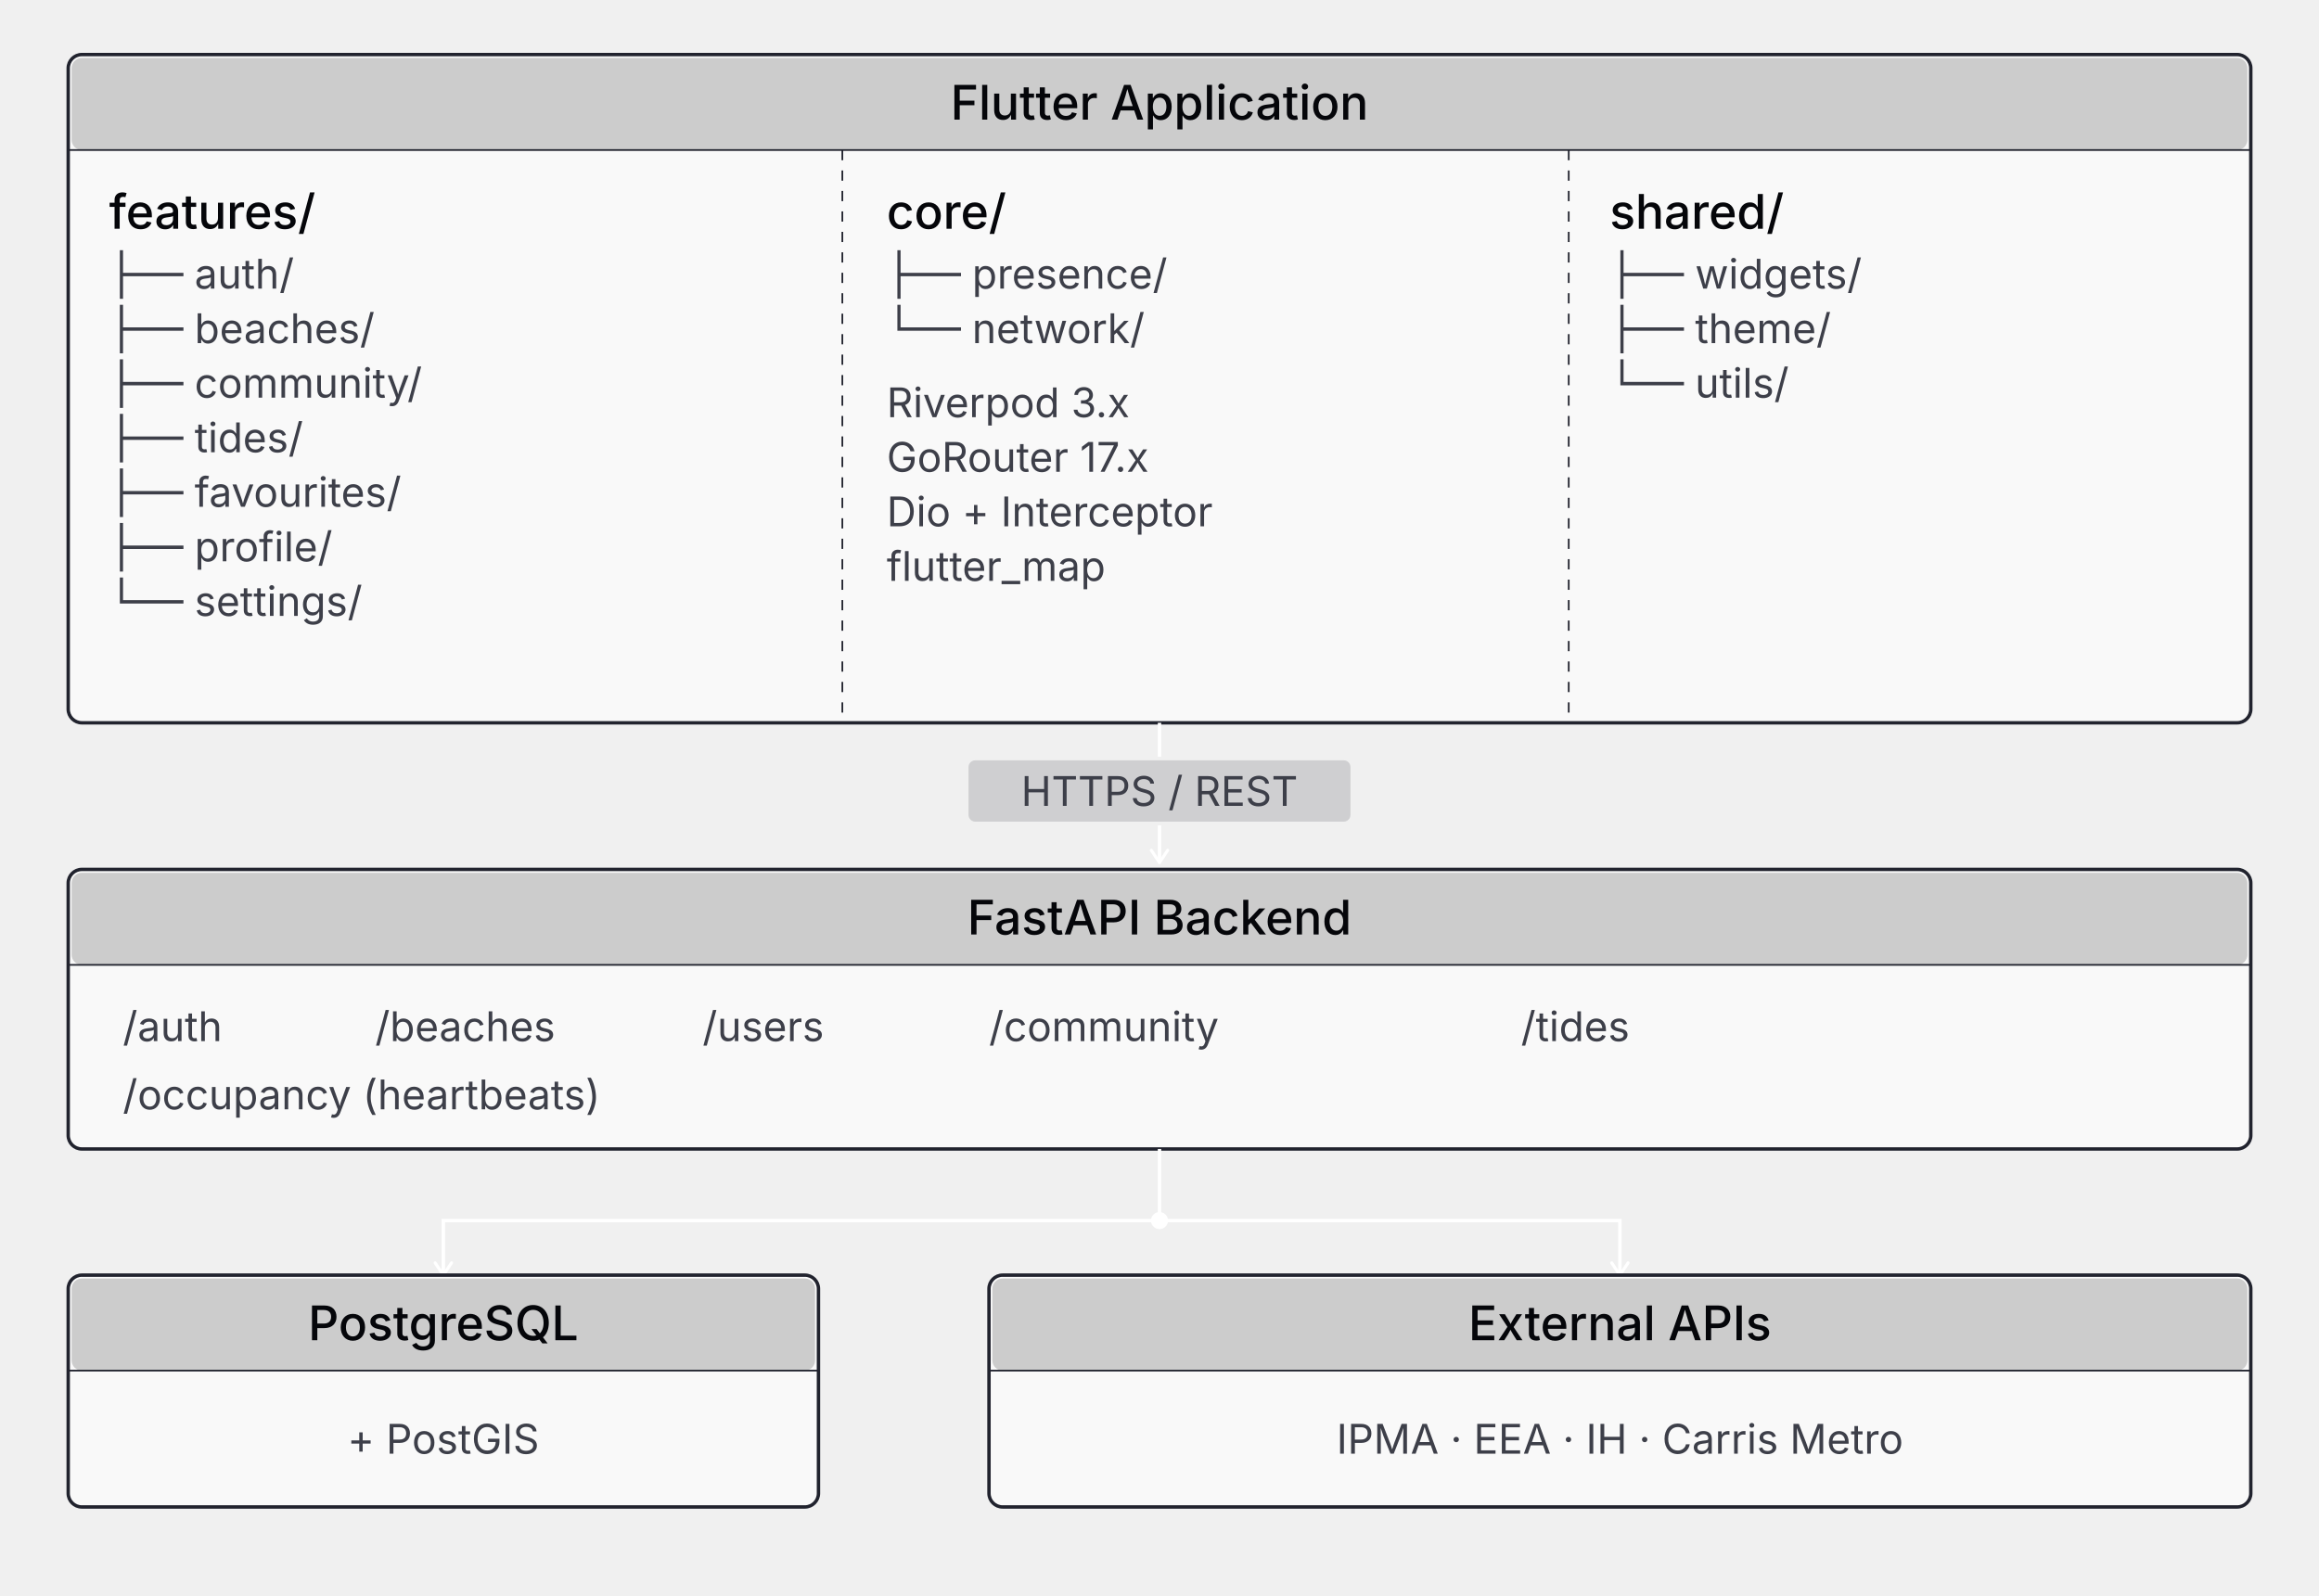
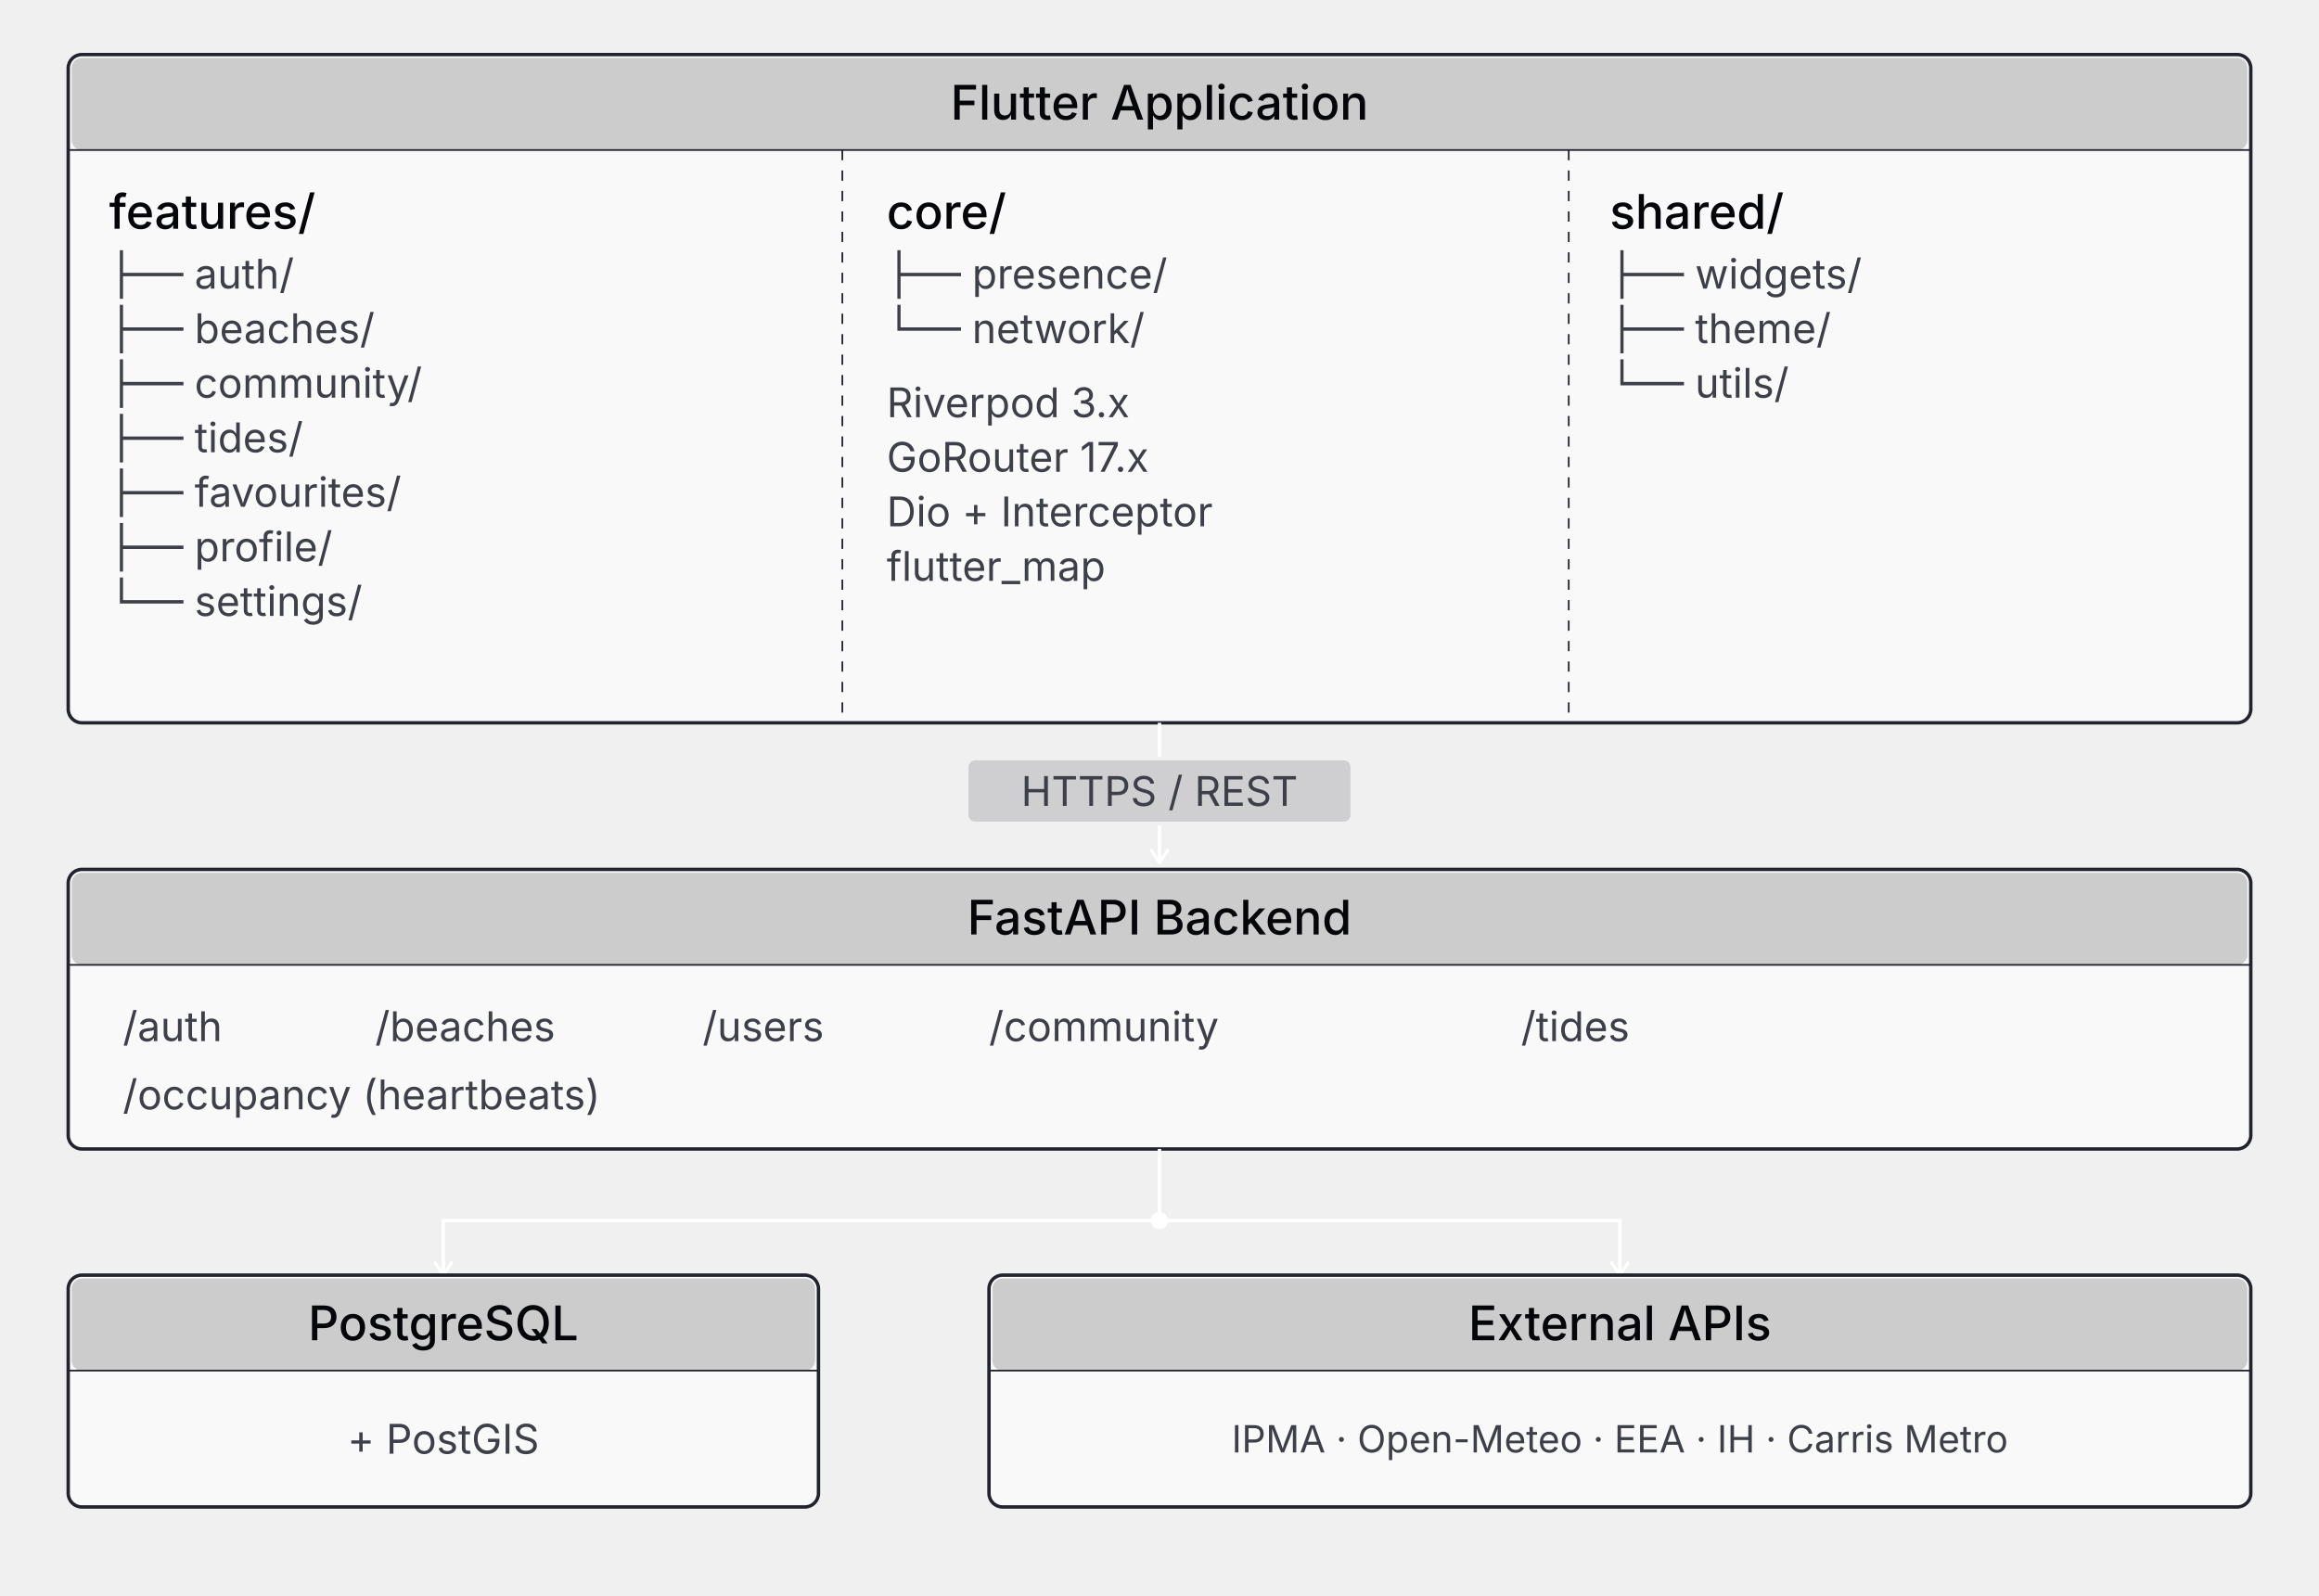
<svg xmlns="http://www.w3.org/2000/svg" width="100%" viewBox="0 0 680 468" role="img" style="" version="1.1" id="svg68">
  <defs id="defs33">
    <marker id="arrow" viewBox="0 0 10 10" refX="8" refY="5" markerWidth="6" markerHeight="6" orient="auto-start-reverse">
      <path d="M2 1L8 5L2 9" fill="none" stroke="context-stroke" stroke-width="1.5" stroke-linecap="round" stroke-linejoin="round" id="path1" />
    </marker>
    <mask id="imagine-text-gaps-j4k8c0" maskUnits="userSpaceOnUse">
      <rect x="0" y="0" width="680" height="468" fill="white" id="rect1" />
      <rect x="274.142" y="18.233" width="131.717" height="23.55" fill="black" rx="2" id="rect2" />
      <rect x="28" y="50.233" width="69.033" height="23.55" fill="black" rx="2" id="rect3" />
      <rect x="28" y="69.933" width="63.183" height="20.15" fill="black" rx="2" id="rect4" />
      <rect x="28" y="85.933" width="83.867" height="20.15" fill="black" rx="2" id="rect5" />
      <rect x="28" y="101.933" width="101.167" height="20.15" fill="black" rx="2" id="rect6" />
      <rect x="28" y="117.933" width="64.617" height="20.15" fill="black" rx="2" id="rect7" />
      <rect x="28" y="133.933" width="93.85" height="20.15" fill="black" rx="2" id="rect8" />
      <rect x="28" y="149.933" width="73.75" height="20.15" fill="black" rx="2" id="rect9" />
      <rect x="28" y="165.933" width="82.117" height="20.15" fill="black" rx="2" id="rect10" />
      <rect x="256" y="50.233" width="42.467" height="23.55" fill="black" rx="2" id="rect11" />
      <rect x="256" y="69.933" width="88.617" height="20.15" fill="black" rx="2" id="rect12" />
      <rect x="256" y="85.933" width="83.883" height="20.15" fill="black" rx="2" id="rect13" />
      <rect x="256" y="107.933" width="77.983" height="20.15" fill="black" rx="2" id="rect14" />
      <rect x="256" y="123.933" width="88.633" height="20.15" fill="black" rx="2" id="rect15" />
      <rect x="256" y="139.933" width="104.017" height="20.15" fill="black" rx="2" id="rect16" />
      <rect x="256" y="155.933" width="73.733" height="20.15" fill="black" rx="2" id="rect17" />
      <rect x="468" y="50.233" width="59.317" height="23.55" fill="black" rx="2" id="rect18" />
      <rect x="468" y="69.933" width="81.433" height="20.15" fill="black" rx="2" id="rect19" />
      <rect x="468" y="85.933" width="73.8" height="20.15" fill="black" rx="2" id="rect20" />
      <rect x="468" y="101.933" width="60.983" height="20.15" fill="black" rx="2" id="rect21" />
      <rect x="298.767" y="221.933" width="82.467" height="20.15" fill="black" rx="2" id="rect22" />
      <rect x="280.408" y="257.233" width="119.183" height="23.55" fill="black" rx="2" id="rect23" />
      <rect x="32" y="290.933" width="38.367" height="20.15" fill="black" rx="2" id="rect24" />
      <rect x="106" y="290.933" width="59.05" height="20.15" fill="black" rx="2" id="rect25" />
      <rect x="202" y="290.933" width="43.117" height="20.15" fill="black" rx="2" id="rect26" />
      <rect x="286" y="290.933" width="76.35" height="20.15" fill="black" rx="2" id="rect27" />
      <rect x="442" y="290.933" width="39.8" height="20.15" fill="black" rx="2" id="rect28" />
      <rect x="32" y="310.933" width="143.6" height="20.15" fill="black" rx="2" id="rect29" />
      <rect x="87.125" y="376.233" width="85.75" height="23.55" fill="black" rx="2" id="rect30" />
      <rect x="99.008" y="411.933" width="61.983" height="20.15" fill="black" rx="2" id="rect31" />
      <rect x="426.817" y="376.233" width="96.367" height="23.55" fill="black" rx="2" id="rect32" />
      <rect x="389.792" y="411.933" width="170.417" height="20.15" fill="black" rx="2" id="rect33" />
    </mask>
  </defs>
  <rect x="20" y="16" width="640" height="196" rx="4" style="fill:#f9f9f9;stroke:#21232e;color:rgb(251, 251, 254);stroke-width:1px;stroke-linecap:butt;stroke-linejoin:miter;opacity:1;font-family:'Anthropic Sans', -apple-system, BlinkMacSystemFont, 'Segoe UI', sans-serif;font-size:16px;font-weight:400;text-anchor:start;dominant-baseline:auto;fill-rule:nonzero;stroke-opacity:1" id="rect34" />
  <rect x="21" y="17" width="638" height="27" rx="3" style="fill:#cccccc;stroke:none;color:rgb(251, 251, 254);stroke-width:1px;stroke-linecap:butt;stroke-linejoin:miter;opacity:1;font-family:&quot;Anthropic Sans&quot;, -apple-system, BlinkMacSystemFont, &quot;Segoe UI&quot;, sans-serif;font-size:16px;font-weight:400;text-anchor:start;dominant-baseline:auto;fill-rule:nonzero" id="rect35" />
  <line x1="20" y1="44" x2="660" y2="44" style="fill:none;stroke:#21232e;color:rgb(251, 251, 254);stroke-width:0.5px;stroke-linecap:butt;stroke-linejoin:miter;opacity:1;font-family:&quot;Anthropic Sans&quot;, -apple-system, BlinkMacSystemFont, &quot;Segoe UI&quot;, sans-serif;font-size:16px;font-weight:400;text-anchor:start;dominant-baseline:auto;fill-rule:nonzero;stroke-opacity:1.0" id="line35" />
  <text x="340" y="30" text-anchor="middle" dominant-baseline="central" style="fill:#05060a;stroke:none;color:rgb(251, 251, 254);stroke-width:1px;stroke-linecap:butt;stroke-linejoin:miter;opacity:1;font-family:&quot;Anthropic Sans&quot;, -apple-system, BlinkMacSystemFont, &quot;Segoe UI&quot;, sans-serif;font-size:14px;font-weight:500;text-anchor:middle;dominant-baseline:central;fill-rule:nonzero" id="text35">Flutter Application</text>
  <line x1="247" y1="44" x2="247" y2="212" style="fill:none;stroke:#21232e;color:rgb(251, 251, 254);stroke-width:0.5px;stroke-dasharray:3px, 3px;stroke-linecap:butt;stroke-linejoin:miter;opacity:1;font-family:&quot;Anthropic Sans&quot;, -apple-system, BlinkMacSystemFont, &quot;Segoe UI&quot;, sans-serif;font-size:16px;font-weight:400;text-anchor:start;dominant-baseline:auto;fill-rule:nonzero;stroke-opacity:1.0" id="line36" />
  <line x1="460" y1="44" x2="460" y2="212" style="fill:none;stroke:#21232e;color:rgb(251, 251, 254);stroke-width:0.5px;stroke-dasharray:3px, 3px;stroke-linecap:butt;stroke-linejoin:miter;opacity:1;font-family:&quot;Anthropic Sans&quot;, -apple-system, BlinkMacSystemFont, &quot;Segoe UI&quot;, sans-serif;font-size:16px;font-weight:400;text-anchor:start;dominant-baseline:auto;fill-rule:nonzero;stroke-opacity:1.0" id="line37" />
  <text x="32" y="62" dominant-baseline="central" style="fill:#05060a;stroke:none;color:rgb(251, 251, 254);stroke-width:1px;stroke-linecap:butt;stroke-linejoin:miter;opacity:1;font-family:&quot;Anthropic Sans&quot;, -apple-system, BlinkMacSystemFont, &quot;Segoe UI&quot;, sans-serif;font-size:14px;font-weight:500;text-anchor:start;dominant-baseline:central;fill-rule:nonzero" id="text37">features/</text>
  <text x="32" y="80" dominant-baseline="central" style="fill:#3d3f49;stroke:none;color:rgb(251, 251, 254);stroke-width:1px;stroke-linecap:butt;stroke-linejoin:miter;opacity:1;font-family:&quot;Anthropic Sans&quot;, -apple-system, BlinkMacSystemFont, &quot;Segoe UI&quot;, sans-serif;font-size:12px;font-weight:400;text-anchor:start;dominant-baseline:central;fill-rule:nonzero" id="text38">├── auth/</text>
  <text x="32" y="96" dominant-baseline="central" style="fill:#3d3f49;stroke:none;color:rgb(251, 251, 254);stroke-width:1px;stroke-linecap:butt;stroke-linejoin:miter;opacity:1;font-family:&quot;Anthropic Sans&quot;, -apple-system, BlinkMacSystemFont, &quot;Segoe UI&quot;, sans-serif;font-size:12px;font-weight:400;text-anchor:start;dominant-baseline:central;fill-rule:nonzero" id="text39">├── beaches/</text>
  <text x="32" y="112" dominant-baseline="central" style="fill:#3d3f49;stroke:none;color:rgb(251, 251, 254);stroke-width:1px;stroke-linecap:butt;stroke-linejoin:miter;opacity:1;font-family:&quot;Anthropic Sans&quot;, -apple-system, BlinkMacSystemFont, &quot;Segoe UI&quot;, sans-serif;font-size:12px;font-weight:400;text-anchor:start;dominant-baseline:central;fill-rule:nonzero" id="text40">├── community/</text>
  <text x="32" y="128" dominant-baseline="central" style="fill:#3d3f49;stroke:none;color:rgb(251, 251, 254);stroke-width:1px;stroke-linecap:butt;stroke-linejoin:miter;opacity:1;font-family:&quot;Anthropic Sans&quot;, -apple-system, BlinkMacSystemFont, &quot;Segoe UI&quot;, sans-serif;font-size:12px;font-weight:400;text-anchor:start;dominant-baseline:central;fill-rule:nonzero" id="text41">├── tides/</text>
  <text x="32" y="144" dominant-baseline="central" style="fill:#3d3f49;stroke:none;color:rgb(251, 251, 254);stroke-width:1px;stroke-linecap:butt;stroke-linejoin:miter;opacity:1;font-family:&quot;Anthropic Sans&quot;, -apple-system, BlinkMacSystemFont, &quot;Segoe UI&quot;, sans-serif;font-size:12px;font-weight:400;text-anchor:start;dominant-baseline:central;fill-rule:nonzero" id="text42">├── favourites/</text>
  <text x="32" y="160" dominant-baseline="central" style="fill:#3d3f49;stroke:none;color:rgb(251, 251, 254);stroke-width:1px;stroke-linecap:butt;stroke-linejoin:miter;opacity:1;font-family:&quot;Anthropic Sans&quot;, -apple-system, BlinkMacSystemFont, &quot;Segoe UI&quot;, sans-serif;font-size:12px;font-weight:400;text-anchor:start;dominant-baseline:central;fill-rule:nonzero" id="text43">├── profile/</text>
  <text x="32" y="176" dominant-baseline="central" style="fill:#3d3f49;stroke:none;color:rgb(251, 251, 254);stroke-width:1px;stroke-linecap:butt;stroke-linejoin:miter;opacity:1;font-family:&quot;Anthropic Sans&quot;, -apple-system, BlinkMacSystemFont, &quot;Segoe UI&quot;, sans-serif;font-size:12px;font-weight:400;text-anchor:start;dominant-baseline:central;fill-rule:nonzero" id="text44">└── settings/</text>
  <text x="260" y="62" dominant-baseline="central" style="fill:#05060a;stroke:none;color:rgb(251, 251, 254);stroke-width:1px;stroke-linecap:butt;stroke-linejoin:miter;opacity:1;font-family:&quot;Anthropic Sans&quot;, -apple-system, BlinkMacSystemFont, &quot;Segoe UI&quot;, sans-serif;font-size:14px;font-weight:500;text-anchor:start;dominant-baseline:central;fill-rule:nonzero" id="text45">core/</text>
  <text x="260" y="80" dominant-baseline="central" style="fill:#3d3f49;stroke:none;color:rgb(251, 251, 254);stroke-width:1px;stroke-linecap:butt;stroke-linejoin:miter;opacity:1;font-family:&quot;Anthropic Sans&quot;, -apple-system, BlinkMacSystemFont, &quot;Segoe UI&quot;, sans-serif;font-size:12px;font-weight:400;text-anchor:start;dominant-baseline:central;fill-rule:nonzero" id="text46">├── presence/</text>
  <text x="260" y="96" dominant-baseline="central" style="fill:#3d3f49;stroke:none;color:rgb(251, 251, 254);stroke-width:1px;stroke-linecap:butt;stroke-linejoin:miter;opacity:1;font-family:&quot;Anthropic Sans&quot;, -apple-system, BlinkMacSystemFont, &quot;Segoe UI&quot;, sans-serif;font-size:12px;font-weight:400;text-anchor:start;dominant-baseline:central;fill-rule:nonzero" id="text47">└── network/</text>
  <text x="260" y="118" dominant-baseline="central" style="fill:#3d3f49;stroke:none;color:rgb(251, 251, 254);stroke-width:1px;stroke-linecap:butt;stroke-linejoin:miter;opacity:1;font-family:&quot;Anthropic Sans&quot;, -apple-system, BlinkMacSystemFont, &quot;Segoe UI&quot;, sans-serif;font-size:12px;font-weight:400;text-anchor:start;dominant-baseline:central;fill-rule:nonzero" id="text48">Riverpod 3.x</text>
  <text x="260" y="134" dominant-baseline="central" style="fill:#3d3f49;stroke:none;color:rgb(251, 251, 254);stroke-width:1px;stroke-linecap:butt;stroke-linejoin:miter;opacity:1;font-family:&quot;Anthropic Sans&quot;, -apple-system, BlinkMacSystemFont, &quot;Segoe UI&quot;, sans-serif;font-size:12px;font-weight:400;text-anchor:start;dominant-baseline:central;fill-rule:nonzero" id="text49">GoRouter 17.x</text>
  <text x="260" y="150" dominant-baseline="central" style="fill:#3d3f49;stroke:none;color:rgb(251, 251, 254);stroke-width:1px;stroke-linecap:butt;stroke-linejoin:miter;opacity:1;font-family:&quot;Anthropic Sans&quot;, -apple-system, BlinkMacSystemFont, &quot;Segoe UI&quot;, sans-serif;font-size:12px;font-weight:400;text-anchor:start;dominant-baseline:central;fill-rule:nonzero" id="text50">Dio + Interceptor</text>
  <text x="260" y="166" dominant-baseline="central" style="fill:#3d3f49;stroke:none;color:rgb(251, 251, 254);stroke-width:1px;stroke-linecap:butt;stroke-linejoin:miter;opacity:1;font-family:&quot;Anthropic Sans&quot;, -apple-system, BlinkMacSystemFont, &quot;Segoe UI&quot;, sans-serif;font-size:12px;font-weight:400;text-anchor:start;dominant-baseline:central;fill-rule:nonzero" id="text51">flutter_map</text>
  <text x="472" y="62" dominant-baseline="central" style="fill:#05060a;stroke:none;color:rgb(251, 251, 254);stroke-width:1px;stroke-linecap:butt;stroke-linejoin:miter;opacity:1;font-family:&quot;Anthropic Sans&quot;, -apple-system, BlinkMacSystemFont, &quot;Segoe UI&quot;, sans-serif;font-size:14px;font-weight:500;text-anchor:start;dominant-baseline:central;fill-rule:nonzero" id="text52">shared/</text>
  <text x="472" y="80" dominant-baseline="central" style="fill:#3d3f49;stroke:none;color:rgb(251, 251, 254);stroke-width:1px;stroke-linecap:butt;stroke-linejoin:miter;opacity:1;font-family:&quot;Anthropic Sans&quot;, -apple-system, BlinkMacSystemFont, &quot;Segoe UI&quot;, sans-serif;font-size:12px;font-weight:400;text-anchor:start;dominant-baseline:central;fill-rule:nonzero" id="text53">├── widgets/</text>
  <text x="472" y="96" dominant-baseline="central" style="fill:#3d3f49;stroke:none;color:rgb(251, 251, 254);stroke-width:1px;stroke-linecap:butt;stroke-linejoin:miter;opacity:1;font-family:&quot;Anthropic Sans&quot;, -apple-system, BlinkMacSystemFont, &quot;Segoe UI&quot;, sans-serif;font-size:12px;font-weight:400;text-anchor:start;dominant-baseline:central;fill-rule:nonzero" id="text54">├── theme/</text>
  <text x="472" y="112" dominant-baseline="central" style="fill:#3d3f49;stroke:none;color:rgb(251, 251, 254);stroke-width:1px;stroke-linecap:butt;stroke-linejoin:miter;opacity:1;font-family:&quot;Anthropic Sans&quot;, -apple-system, BlinkMacSystemFont, &quot;Segoe UI&quot;, sans-serif;font-size:12px;font-weight:400;text-anchor:start;dominant-baseline:central;fill-rule:nonzero" id="text55">└── utils/</text>
  <line x1="340" y1="212" x2="340" y2="253" marker-end="url(#arrow)" mask="url(#imagine-text-gaps-j4k8c0)" style="fill:none;stroke:#ffffff;color:rgb(251, 251, 254);stroke-width:1px;stroke-linecap:butt;stroke-linejoin:miter;opacity:1;font-family:'Anthropic Sans', -apple-system, BlinkMacSystemFont, 'Segoe UI', sans-serif;font-size:16px;font-weight:400;text-anchor:start;dominant-baseline:auto;fill-rule:nonzero;stroke-opacity:1" id="line55" />
  <rect x="284" y="223" width="112" height="18" rx="2" style="fill:#cfcfd1;stroke:none;color:rgb(251, 251, 254);stroke-width:1px;stroke-linecap:butt;stroke-linejoin:miter;opacity:1;font-family:&quot;Anthropic Sans&quot;, -apple-system, BlinkMacSystemFont, &quot;Segoe UI&quot;, sans-serif;font-size:16px;font-weight:400;text-anchor:start;dominant-baseline:auto;fill-rule:nonzero" id="rect55" />
  <text x="340" y="232" text-anchor="middle" dominant-baseline="central" style="fill:#3d3f49;stroke:none;color:rgb(251, 251, 254);stroke-width:1px;stroke-linecap:butt;stroke-linejoin:miter;opacity:1;font-family:&quot;Anthropic Sans&quot;, -apple-system, BlinkMacSystemFont, &quot;Segoe UI&quot;, sans-serif;font-size:12px;font-weight:400;text-anchor:middle;dominant-baseline:central;fill-rule:nonzero" id="text56">HTTPS / REST</text>
  <rect x="20" y="255" width="640" height="82" rx="4" style="fill:#f9f9f9;stroke:#21232e;color:rgb(251, 251, 254);stroke-width:1px;stroke-linecap:butt;stroke-linejoin:miter;opacity:1;font-family:'Anthropic Sans', -apple-system, BlinkMacSystemFont, 'Segoe UI', sans-serif;font-size:16px;font-weight:400;text-anchor:start;dominant-baseline:auto;fill-rule:nonzero;stroke-opacity:1" id="rect56" />
  <rect x="21" y="256" width="638" height="27" rx="3" style="fill:#cccccc;stroke:none;color:rgb(251, 251, 254);stroke-width:1px;stroke-linecap:butt;stroke-linejoin:miter;opacity:1;font-family:&quot;Anthropic Sans&quot;, -apple-system, BlinkMacSystemFont, &quot;Segoe UI&quot;, sans-serif;font-size:16px;font-weight:400;text-anchor:start;dominant-baseline:auto;fill-rule:nonzero" id="rect57" />
  <line x1="20" y1="283" x2="660" y2="283" style="fill:none;stroke:#21232e;color:rgb(251, 251, 254);stroke-width:0.5px;stroke-linecap:butt;stroke-linejoin:miter;opacity:1;font-family:&quot;Anthropic Sans&quot;, -apple-system, BlinkMacSystemFont, &quot;Segoe UI&quot;, sans-serif;font-size:16px;font-weight:400;text-anchor:start;dominant-baseline:auto;fill-rule:nonzero;stroke-opacity:1.0" id="line57" />
  <text x="340" y="269" text-anchor="middle" dominant-baseline="central" style="fill:#05060a;stroke:none;color:rgb(251, 251, 254);stroke-width:1px;stroke-linecap:butt;stroke-linejoin:miter;opacity:1;font-family:&quot;Anthropic Sans&quot;, -apple-system, BlinkMacSystemFont, &quot;Segoe UI&quot;, sans-serif;font-size:14px;font-weight:500;text-anchor:middle;dominant-baseline:central;fill-rule:nonzero" id="text57">FastAPI Backend</text>
  <text x="36" y="301" dominant-baseline="central" style="fill:#3d3f49;stroke:none;color:rgb(251, 251, 254);stroke-width:1px;stroke-linecap:butt;stroke-linejoin:miter;opacity:1;font-family:&quot;Anthropic Sans&quot;, -apple-system, BlinkMacSystemFont, &quot;Segoe UI&quot;, sans-serif;font-size:12px;font-weight:400;text-anchor:start;dominant-baseline:central;fill-rule:nonzero" id="text58">/auth</text>
  <text x="110" y="301" dominant-baseline="central" style="fill:#3d3f49;stroke:none;color:rgb(251, 251, 254);stroke-width:1px;stroke-linecap:butt;stroke-linejoin:miter;opacity:1;font-family:&quot;Anthropic Sans&quot;, -apple-system, BlinkMacSystemFont, &quot;Segoe UI&quot;, sans-serif;font-size:12px;font-weight:400;text-anchor:start;dominant-baseline:central;fill-rule:nonzero" id="text59">/beaches</text>
  <text x="206" y="301" dominant-baseline="central" style="fill:#3d3f49;stroke:none;color:rgb(251, 251, 254);stroke-width:1px;stroke-linecap:butt;stroke-linejoin:miter;opacity:1;font-family:&quot;Anthropic Sans&quot;, -apple-system, BlinkMacSystemFont, &quot;Segoe UI&quot;, sans-serif;font-size:12px;font-weight:400;text-anchor:start;dominant-baseline:central;fill-rule:nonzero" id="text60">/users</text>
  <text x="290" y="301" dominant-baseline="central" style="fill:#3d3f49;stroke:none;color:rgb(251, 251, 254);stroke-width:1px;stroke-linecap:butt;stroke-linejoin:miter;opacity:1;font-family:&quot;Anthropic Sans&quot;, -apple-system, BlinkMacSystemFont, &quot;Segoe UI&quot;, sans-serif;font-size:12px;font-weight:400;text-anchor:start;dominant-baseline:central;fill-rule:nonzero" id="text61">/community</text>
  <text x="446" y="301" dominant-baseline="central" style="fill:#3d3f49;stroke:none;color:rgb(251, 251, 254);stroke-width:1px;stroke-linecap:butt;stroke-linejoin:miter;opacity:1;font-family:&quot;Anthropic Sans&quot;, -apple-system, BlinkMacSystemFont, &quot;Segoe UI&quot;, sans-serif;font-size:12px;font-weight:400;text-anchor:start;dominant-baseline:central;fill-rule:nonzero" id="text62">/tides</text>
  <text x="36" y="321" dominant-baseline="central" style="fill:#3d3f49;stroke:none;color:rgb(251, 251, 254);stroke-width:1px;stroke-linecap:butt;stroke-linejoin:miter;opacity:1;font-family:&quot;Anthropic Sans&quot;, -apple-system, BlinkMacSystemFont, &quot;Segoe UI&quot;, sans-serif;font-size:12px;font-weight:400;text-anchor:start;dominant-baseline:central;fill-rule:nonzero" id="text63">/occupancy (heartbeats)</text>
  <line x1="340" y1="337" x2="340" y2="358" style="fill:none;stroke:#ffffff;color:rgb(251, 251, 254);stroke-width:1px;stroke-linecap:butt;stroke-linejoin:miter;opacity:1;font-family:'Anthropic Sans', -apple-system, BlinkMacSystemFont, 'Segoe UI', sans-serif;font-size:16px;font-weight:400;text-anchor:start;dominant-baseline:auto;fill-rule:nonzero;stroke-opacity:1" id="line63" />
  <circle cx="340" cy="358" r="2.5" style="fill:#ffffff;stroke:none;color:rgb(251, 251, 254);stroke-width:1px;stroke-linecap:butt;stroke-linejoin:miter;opacity:1;font-family:'Anthropic Sans', -apple-system, BlinkMacSystemFont, 'Segoe UI', sans-serif;font-size:16px;font-weight:400;text-anchor:start;dominant-baseline:auto;fill-rule:nonzero" id="circle63" />
  <path d="M340 358 L130 358 L130 374" marker-end="url(#arrow)" style="fill:none;stroke:#ffffff;color:rgb(251, 251, 254);stroke-width:1px;stroke-linecap:butt;stroke-linejoin:miter;opacity:1;font-family:'Anthropic Sans', -apple-system, BlinkMacSystemFont, 'Segoe UI', sans-serif;font-size:16px;font-weight:400;text-anchor:start;dominant-baseline:auto;fill-rule:nonzero;stroke-opacity:1" id="path63" />
  <path d="M340 358 L475 358 L475 374" marker-end="url(#arrow)" style="fill:none;stroke:#ffffff;color:rgb(251, 251, 254);stroke-width:1px;stroke-linecap:butt;stroke-linejoin:miter;opacity:1;font-family:'Anthropic Sans', -apple-system, BlinkMacSystemFont, 'Segoe UI', sans-serif;font-size:16px;font-weight:400;text-anchor:start;dominant-baseline:auto;fill-rule:nonzero;stroke-opacity:1" id="path64" />
  <rect x="20" y="374" width="220" height="68" rx="4" style="fill:#f9f9f9;stroke:#21232e;color:rgb(251, 251, 254);stroke-width:1px;stroke-linecap:butt;stroke-linejoin:miter;opacity:1;font-family:'Anthropic Sans', -apple-system, BlinkMacSystemFont, 'Segoe UI', sans-serif;font-size:16px;font-weight:400;text-anchor:start;dominant-baseline:auto;fill-rule:nonzero;stroke-opacity:1" id="rect64" />
  <rect x="21" y="375" width="218" height="27" rx="3" style="fill:#cccccc;stroke:none;color:rgb(251, 251, 254);stroke-width:1px;stroke-linecap:butt;stroke-linejoin:miter;opacity:1;font-family:&quot;Anthropic Sans&quot;, -apple-system, BlinkMacSystemFont, &quot;Segoe UI&quot;, sans-serif;font-size:16px;font-weight:400;text-anchor:start;dominant-baseline:auto;fill-rule:nonzero" id="rect65" />
  <line x1="20" y1="402" x2="240" y2="402" style="fill:#f9f9f9;stroke:#21232e;color:rgb(251, 251, 254);stroke-width:0.5px;stroke-linecap:butt;stroke-linejoin:miter;opacity:1;font-family:'Anthropic Sans', -apple-system, BlinkMacSystemFont, 'Segoe UI', sans-serif;font-size:16px;font-weight:400;text-anchor:start;dominant-baseline:auto;fill-rule:nonzero;stroke-opacity:1" id="line65" />
  <text x="130" y="388" text-anchor="middle" dominant-baseline="central" style="fill:#05060a;stroke:none;color:rgb(251, 251, 254);stroke-width:1px;stroke-linecap:butt;stroke-linejoin:miter;opacity:1;font-family:&quot;Anthropic Sans&quot;, -apple-system, BlinkMacSystemFont, &quot;Segoe UI&quot;, sans-serif;font-size:14px;font-weight:500;text-anchor:middle;dominant-baseline:central;fill-rule:nonzero" id="text65">PostgreSQL</text>
  <text x="130" y="422" text-anchor="middle" dominant-baseline="central" style="fill:#3d3f49;stroke:none;color:rgb(251, 251, 254);stroke-width:1px;stroke-linecap:butt;stroke-linejoin:miter;opacity:1;font-family:&quot;Anthropic Sans&quot;, -apple-system, BlinkMacSystemFont, &quot;Segoe UI&quot;, sans-serif;font-size:12px;font-weight:400;text-anchor:middle;dominant-baseline:central;fill-rule:nonzero" id="text66">+ PostGIS</text>
  <rect x="290" y="374" width="370" height="68" rx="4" style="fill:#f9f9f9;stroke:#21232e;color:rgb(251, 251, 254);stroke-width:1px;stroke-linecap:butt;stroke-linejoin:miter;opacity:1;font-family:'Anthropic Sans', -apple-system, BlinkMacSystemFont, 'Segoe UI', sans-serif;font-size:16px;font-weight:400;text-anchor:start;dominant-baseline:auto;fill-rule:nonzero;stroke-opacity:1" id="rect66" />
  <rect x="291" y="375" width="368" height="27" rx="3" style="fill:#cccccc;stroke:none;color:rgb(251, 251, 254);stroke-width:1px;stroke-linecap:butt;stroke-linejoin:miter;opacity:1;font-family:&quot;Anthropic Sans&quot;, -apple-system, BlinkMacSystemFont, &quot;Segoe UI&quot;, sans-serif;font-size:16px;font-weight:400;text-anchor:start;dominant-baseline:auto;fill-rule:nonzero" id="rect67" />
  <line x1="290" y1="402" x2="660" y2="402" style="fill:none;stroke:#21232e;color:rgb(251, 251, 254);stroke-width:0.5px;stroke-linecap:butt;stroke-linejoin:miter;opacity:1;font-family:&quot;Anthropic Sans&quot;, -apple-system, BlinkMacSystemFont, &quot;Segoe UI&quot;, sans-serif;font-size:16px;font-weight:400;text-anchor:start;dominant-baseline:auto;fill-rule:nonzero;stroke-opacity:1.0" id="line67" />
  <text x="475" y="388" text-anchor="middle" dominant-baseline="central" style="fill:#05060a;stroke:none;color:rgb(251, 251, 254);stroke-width:1px;stroke-linecap:butt;stroke-linejoin:miter;opacity:1;font-family:&quot;Anthropic Sans&quot;, -apple-system, BlinkMacSystemFont, &quot;Segoe UI&quot;, sans-serif;font-size:14px;font-weight:500;text-anchor:middle;dominant-baseline:central;fill-rule:nonzero" id="text67">External APIs</text>
-   <text x="475" y="422" text-anchor="middle" dominant-baseline="central" style="fill:#3d3f49;stroke:none;color:rgb(251, 251, 254);stroke-width:1px;stroke-linecap:butt;stroke-linejoin:miter;opacity:1;font-family:&quot;Anthropic Sans&quot;, -apple-system, BlinkMacSystemFont, &quot;Segoe UI&quot;, sans-serif;font-size:12px;font-weight:400;text-anchor:middle;dominant-baseline:central;fill-rule:nonzero" id="text68">IPMA · EEA · IH · Carris Metro</text>
+   <text x="475" y="422" text-anchor="middle" dominant-baseline="central" style="fill:#3d3f49;stroke:none;color:rgb(251, 251, 254);stroke-width:1px;stroke-linecap:butt;stroke-linejoin:miter;opacity:1;font-family:&quot;Anthropic Sans&quot;, -apple-system, BlinkMacSystemFont, &quot;Segoe UI&quot;, sans-serif;font-size:11px;font-weight:400;text-anchor:middle;dominant-baseline:central;fill-rule:nonzero" id="text68">IPMA · Open-Meteo · EEA · IH · Carris Metro</text>
</svg>
